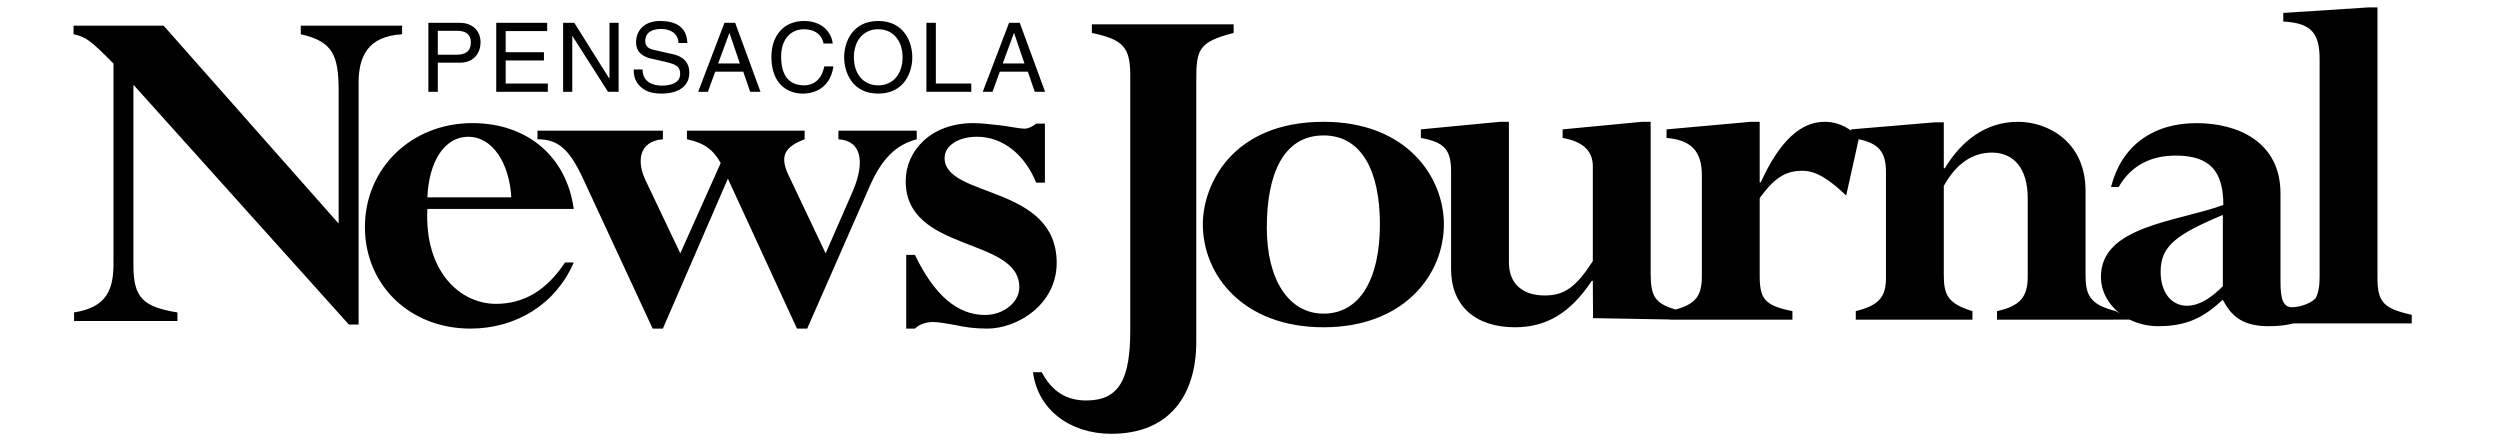
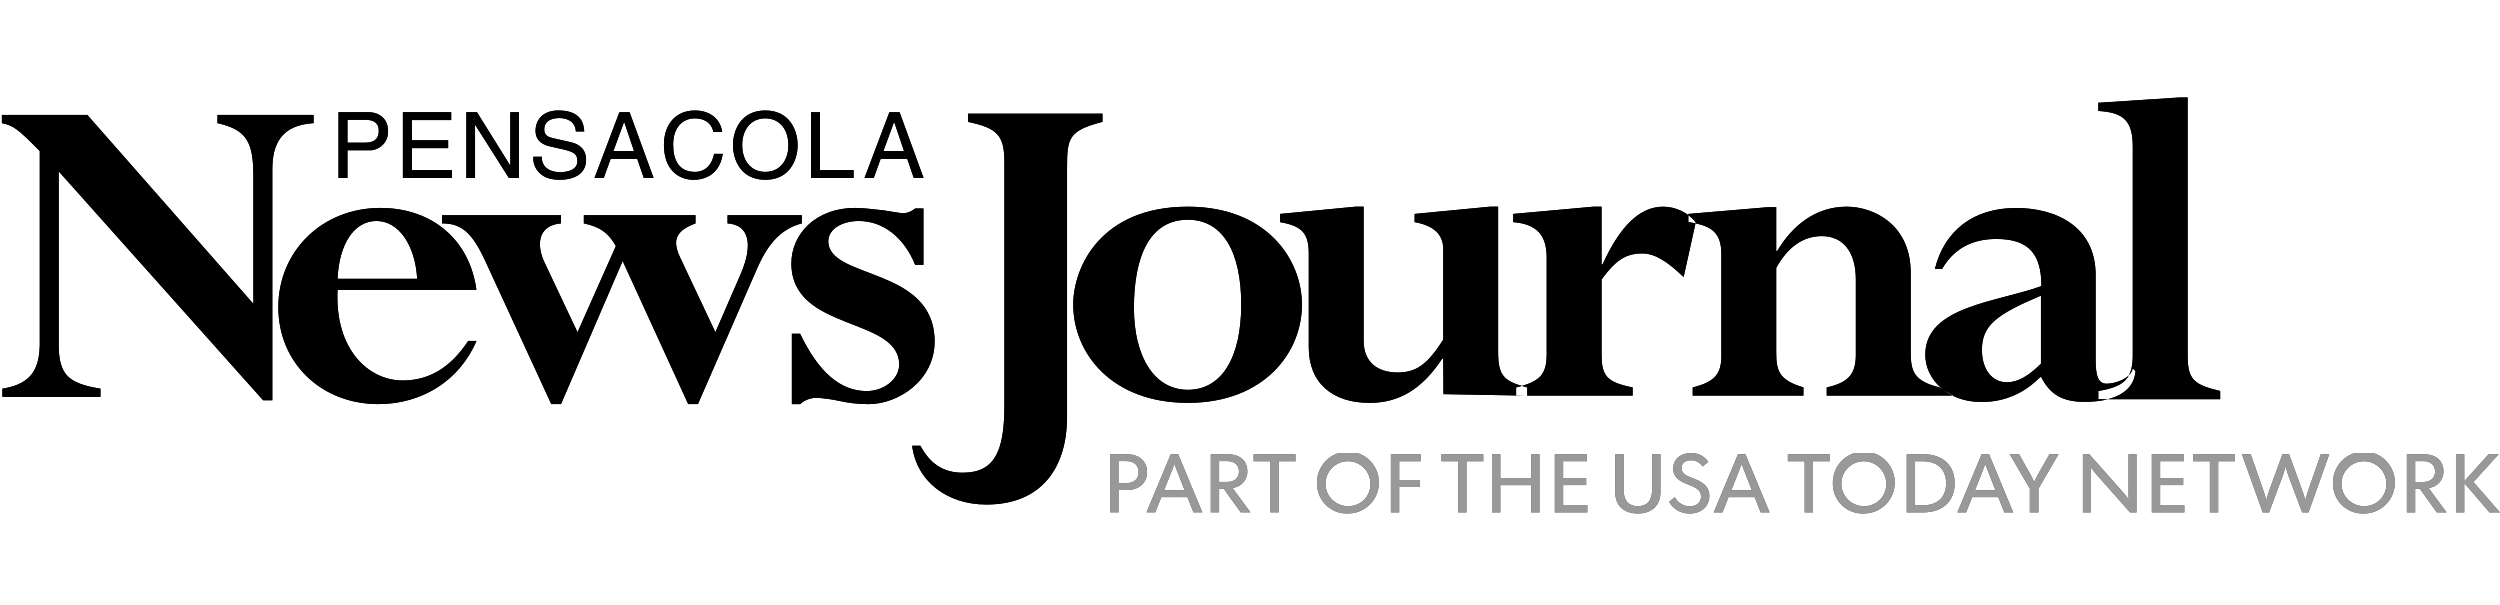
- <svg xmlns="http://www.w3.org/2000/svg" preserveAspectRatio="xMidYMid" width="340" height="60" viewBox="0 0 340 60">
-   <path d="M311.916,43.986 C310.904,44.246 309.761,44.363 308.564,44.363 C305.400,44.363 303.611,43.345 302.306,40.767 L301.684,41.310 C299.074,43.617 296.664,44.363 293.500,44.363 C292.098,44.363 290.781,44.035 289.640,43.469 L271.595,43.478 L271.595,42.312 C274.726,41.624 275.770,40.390 275.770,37.644 L275.770,26.933 C275.770,23.019 273.958,20.753 270.897,20.753 C268.253,20.753 266.027,22.264 264.356,25.285 L264.356,37.367 C264.356,40.046 264.842,41.282 268.253,42.312 L268.253,43.478 L252.385,43.478 L252.385,42.312 C255.447,41.556 256.491,40.457 256.491,37.850 L256.491,23.363 C256.491,20.660 255.483,19.498 252.781,18.938 L251.080,26.590 C248.783,24.393 246.973,23.225 245.163,23.225 C242.797,23.225 241.335,24.187 239.318,26.933 L239.318,37.506 C239.318,40.596 239.944,41.556 243.770,42.312 L243.770,43.478 L227.067,43.478 L227.067,43.450 L216.653,43.265 L216.624,38.191 L216.486,38.191 C213.562,42.586 210.292,44.509 206.043,44.509 C200.616,44.509 197.345,41.556 197.345,36.613 L197.345,23.225 C197.345,20.341 196.370,19.312 193.237,18.761 L193.237,17.595 L204.026,16.565 L205.211,16.565 L205.211,35.652 C205.211,38.742 207.228,40.184 210.083,40.184 C212.727,40.184 214.327,39.084 216.624,35.513 L216.624,22.608 C216.624,20.479 215.233,19.243 212.518,18.761 L212.518,17.595 L223.307,16.565 L224.489,16.565 L224.489,37.161 C224.489,40.320 225.085,41.271 227.888,42.097 C230.686,41.300 231.452,40.208 231.452,37.506 L231.452,23.843 C231.452,20.547 229.991,19.037 226.649,18.761 L226.649,17.595 L238.134,16.565 L239.318,16.565 L239.318,24.805 L239.456,24.805 C242.033,19.174 244.886,16.565 248.156,16.565 C249.444,16.565 250.689,16.981 251.759,17.778 L251.759,17.595 L263.172,16.634 L264.356,16.634 L264.356,22.883 L264.494,22.883 C266.720,19.174 270.061,16.565 274.448,16.565 C278.415,16.565 283.634,19.174 283.634,25.971 L283.634,37.300 C283.634,40.046 284.121,41.411 287.743,42.303 L288.298,42.625 C286.727,41.400 285.728,39.631 285.728,37.644 C285.728,30.723 296.045,30.182 302.373,27.875 C302.373,23.329 300.585,21.159 295.907,21.159 C292.399,21.159 289.786,22.583 288.137,25.432 L287.102,25.432 C288.478,19.936 292.675,16.747 298.727,16.747 C304.299,16.747 310.147,19.258 310.147,26.315 L310.147,38.391 C310.147,40.767 310.560,41.783 311.728,41.783 C312.552,41.783 314.082,41.413 314.918,40.575 C315.312,39.844 315.468,38.901 315.468,37.670 L315.468,8.078 C315.468,4.438 314.286,3.133 310.527,2.928 L310.527,1.760 L322.151,1.004 L323.334,1.004 L323.334,37.670 C323.334,41.101 324.098,41.926 327.997,42.818 L327.997,43.986 L311.916,43.986 ZM302.306,29.232 C295.841,31.945 293.845,33.507 293.845,36.967 C293.845,39.749 295.290,41.579 297.421,41.579 C299.002,41.579 300.516,40.699 302.306,38.934 L302.306,29.232 ZM180.011,44.509 C169.084,44.509 163.585,37.436 163.585,30.503 C163.585,25.147 167.552,16.565 180.011,16.565 C191.358,16.565 196.368,24.117 196.368,30.503 C196.368,37.367 190.940,44.509 180.011,44.509 ZM180.011,18.419 C174.512,18.419 172.285,23.706 172.285,30.983 C172.285,38.054 175.278,42.654 180.011,42.654 C184.883,42.654 187.667,38.054 187.667,30.503 C187.667,23.225 185.163,18.419 180.011,18.419 ZM162.693,46.501 C162.693,53.709 159.073,58.996 151.139,58.996 C145.431,58.996 141.117,55.632 140.490,50.619 L141.673,50.619 C143.065,53.229 145.014,54.465 147.729,54.465 C152.252,54.465 153.714,51.511 153.714,44.920 L153.714,10.248 C153.714,6.404 152.740,5.373 148.494,4.481 L148.494,3.313 L167.774,3.313 L167.774,4.481 C162.971,5.716 162.693,6.747 162.693,10.935 L162.693,46.501 ZM134.243,44.689 C132.572,44.689 131.112,44.482 129.927,44.206 C128.675,44.000 127.701,43.794 126.865,43.794 C125.890,43.794 124.986,44.138 124.429,44.689 L123.246,44.689 L123.246,34.663 L124.429,34.663 C127.075,40.156 130.206,42.834 133.964,42.834 C136.470,42.834 138.628,41.118 138.628,39.058 C138.628,32.190 123.176,34.389 123.176,24.639 C123.176,20.520 126.586,16.743 132.363,16.743 C133.546,16.743 135.078,16.950 136.400,17.087 C137.724,17.292 138.836,17.500 139.324,17.500 C139.949,17.500 140.576,17.087 140.925,16.812 L142.107,16.812 L142.107,24.846 L140.925,24.846 C139.324,20.932 136.330,18.597 132.851,18.597 C130.415,18.597 128.466,19.765 128.466,21.482 C128.466,26.974 143.709,25.052 143.709,35.761 C143.709,41.324 138.489,44.689 134.243,44.689 ZM139.787,9.751 L135.973,9.751 L134.980,12.481 L133.656,12.481 L137.231,3.103 L138.687,3.103 L142.130,12.481 L140.727,12.481 L139.787,9.751 ZM137.919,4.502 L137.893,4.502 L136.371,8.628 L139.323,8.628 L137.919,4.502 ZM125.992,3.103 L127.275,3.103 L127.275,11.359 L132.095,11.359 L132.095,12.481 L125.992,12.481 L125.992,3.103 ZM109.779,44.689 L108.387,44.689 L98.992,24.296 L90.152,44.689 L88.762,44.689 L79.296,24.296 C77.416,20.246 75.885,18.940 73.100,18.940 L73.100,17.773 L90.152,17.773 L90.152,18.940 C86.812,19.216 86.603,22.031 87.786,24.502 L92.520,34.457 L98.017,22.168 C96.973,20.313 95.721,19.422 93.424,18.940 L93.424,17.773 L109.432,17.773 L109.432,18.940 C106.719,19.971 106.021,21.207 107.204,23.747 L112.286,34.457 L115.975,26.014 C117.645,22.099 117.227,19.147 114.025,18.940 L114.025,17.773 L124.674,17.773 L124.674,18.940 C121.822,19.697 119.942,21.619 118.342,25.190 L109.779,44.689 ZM119.440,12.730 C115.891,12.730 114.805,9.817 114.805,7.793 C114.805,5.768 115.891,2.855 119.440,2.855 C122.987,2.855 124.073,5.768 124.073,7.793 C124.073,9.817 122.987,12.730 119.440,12.730 ZM119.440,3.978 C117.373,3.978 116.128,5.585 116.128,7.793 C116.128,10.001 117.373,11.607 119.440,11.607 C121.505,11.607 122.750,10.001 122.750,7.793 C122.750,5.585 121.505,3.978 119.440,3.978 ZM109.386,11.607 C110.221,11.607 111.664,11.215 112.103,9.032 L113.347,9.032 C112.817,12.573 109.903,12.730 109.189,12.730 C107.030,12.730 104.910,11.346 104.910,7.740 C104.910,4.853 106.580,2.855 109.348,2.855 C111.797,2.855 113.068,4.357 113.253,5.924 L112.008,5.924 C111.650,4.279 110.260,3.978 109.348,3.978 C107.626,3.978 106.235,5.233 106.235,7.701 C106.235,9.908 107.030,11.607 109.386,11.607 ZM101.083,9.751 L97.269,9.751 L96.275,12.481 L94.952,12.481 L98.527,3.103 L99.984,3.103 L103.426,12.481 L102.022,12.481 L101.083,9.751 ZM99.215,4.502 L99.189,4.502 L97.667,8.628 L100.619,8.628 L99.215,4.502 ZM91.588,7.388 C92.820,7.675 93.747,8.406 93.747,9.895 C93.747,12.116 91.655,12.730 90.027,12.730 C88.265,12.730 87.577,12.207 87.153,11.828 C86.346,11.110 86.187,10.327 86.187,9.451 L87.391,9.451 C87.391,11.149 88.794,11.646 90.012,11.646 C90.941,11.646 92.502,11.411 92.502,10.065 C92.502,9.086 92.039,8.773 90.476,8.406 L88.530,7.963 C87.907,7.819 86.505,7.388 86.505,5.755 C86.505,4.291 87.470,2.855 89.775,2.855 C93.098,2.855 93.429,4.815 93.482,5.846 L92.278,5.846 C92.211,4.397 90.992,3.939 89.920,3.939 C89.113,3.939 87.750,4.161 87.750,5.585 C87.750,6.382 88.318,6.643 88.874,6.773 L91.588,7.388 ZM77.855,4.906 L77.829,4.906 L77.829,12.481 L76.584,12.481 L76.584,3.103 L78.107,3.103 L82.860,10.679 L82.888,10.679 L82.888,3.103 L84.131,3.103 L84.131,12.481 L82.688,12.481 L77.855,4.906 ZM67.489,3.103 L74.413,3.103 L74.413,4.226 L68.772,4.226 L68.772,7.100 L73.976,7.100 L73.976,8.223 L68.772,8.223 L68.772,11.359 L74.505,11.359 L74.505,12.481 L67.489,12.481 L67.489,3.103 ZM62.535,8.525 L59.542,8.525 L59.542,12.481 L58.259,12.481 L58.259,3.103 L62.535,3.103 C64.298,3.103 65.356,4.226 65.356,5.742 C65.356,7.048 64.601,8.525 62.535,8.525 ZM62.152,4.187 L59.542,4.187 L59.542,7.441 L62.098,7.441 C63.251,7.441 64.032,7.022 64.032,5.755 C64.032,4.566 63.212,4.187 62.152,4.187 ZM48.771,11.251 L48.771,44.138 L47.448,44.138 L18.146,11.526 L18.146,36.105 C18.146,40.499 19.468,41.736 24.131,42.490 L24.131,43.658 L10.072,43.658 L10.072,42.490 C14.458,41.804 15.501,39.470 15.432,35.555 L15.432,8.642 C12.299,5.483 11.674,5.003 10.003,4.660 L10.003,3.492 L22.253,3.492 L46.056,30.406 L46.056,12.350 C46.056,7.474 45.221,5.621 40.906,4.660 L40.906,3.492 L54.687,3.492 L54.687,4.660 C50.023,4.934 48.771,7.681 48.771,11.251 ZM64.248,16.743 C71.695,16.743 77.054,21.275 78.028,28.417 L58.122,28.417 C57.704,36.930 62.577,41.324 67.448,41.324 C71.276,41.324 74.339,39.470 76.845,35.693 L78.028,35.693 C75.662,41.254 70.302,44.689 63.969,44.689 C55.756,44.689 49.630,38.784 49.630,30.887 C49.630,22.855 55.965,16.743 64.248,16.743 ZM69.537,26.837 C69.258,22.031 66.891,18.597 63.690,18.597 C60.488,18.597 58.331,21.893 58.122,26.837 L69.537,26.837 Z" class="cls-1" />
+ <svg xmlns="http://www.w3.org/2000/svg" id="pensacoloa" width="662" height="160" viewBox="0 0 662 160">
+   <defs>
+     <style>
+       .cls-1 {
+         fill: #000;
+         filter: url(#filter);
+       }
+ 
+       .cls-1, .cls-2 {
+         fill-rule: evenodd;
+       }
+ 
+       .cls-2 {
+         filter: url(#filter-2);
+       }
+     </style>
+     <filter id="filter" x="294" y="119.969" width="367.969" height="16" filterUnits="userSpaceOnUse">
+       <feFlood result="flood" flood-color="#999" />
+       <feComposite result="composite" operator="in" in2="SourceGraphic" />
+       <feBlend result="blend" in2="SourceGraphic" />
+     </filter>
+     <filter id="filter-2" x="0.5" y="25.813" width="587.406" height="107.781" filterUnits="userSpaceOnUse">
+       <feFlood result="flood" flood-color="#000" />
+       <feComposite result="composite" operator="in" in2="SourceGraphic" />
+       <feBlend result="blend" in2="SourceGraphic" />
+     </filter>
+   </defs>
+   <path id="USAT_Network" data-name="USAT Network" class="cls-1" d="M293.989,120.273h4.489c3.156,0,5.267,1.865,5.267,4.741s-2.155,4.735-5.267,4.735h-2.29v5.925h-2.2v-15.4Zm4.267,7.659c2.112,0,3.244-1.163,3.244-2.918,0-1.736-1.132-2.919-3.244-2.919h-2.068v5.837h2.068Zm11.768-7.659h1.955l6.4,15.4h-2.358l-1.6-4.035h-6.911l-1.6,4.035H303.6S309.244,122.162,310.024,120.273Zm3.665,9.544-1.488-3.794c-0.222-.572-1.179-2.942-1.2-3.139h-0.043c-0.022.2-.955,2.5-1.2,3.139l-1.51,3.794h5.443Zm6.924-9.544h4.51c2.91,0,5.178,1.5,5.178,4.563a4.293,4.293,0,0,1-3.955,4.346l4.778,6.492h-2.579l-4.51-6.276h-1.223v6.276h-2.2v-15.4Zm4.267,7.351c2.043,0,3.2-1.077,3.2-2.764s-1.157-2.765-3.2-2.765h-2.068v5.529h2.068Zm11.522-5.486h-4.445v-1.865h11.089v1.865H338.6v13.536h-2.2V122.138Zm12.347,5.838a8.2,8.2,0,1,1,8.2,8A7.862,7.862,0,0,1,348.749,127.976Zm14.133,0a5.946,5.946,0,1,0-5.955,6.053A5.772,5.772,0,0,0,362.882,127.976Zm5.433-7.7h7.867v1.865h-5.668V127.1H376v1.865h-5.49v6.713h-2.2v-15.4Zm17.815,1.865h-4.444v-1.865h11.088v1.865H388.33v13.536h-2.2V122.138Zm8.953-1.865h2.2v6.318h8.178v-6.318h2.2v15.4h-2.2v-7.218h-8.178v7.218h-2.2v-15.4Zm16.631,0h8.49v1.846h-6.29v4.472h6.11v1.846h-6.11v5.395h6.422v1.842h-8.622v-15.4Zm16,10.092V120.273h2.221v9.433c0,2.679,1.157,4.323,3.756,4.323,2.622,0,3.78-1.644,3.78-4.323v-9.433h2.221v10.092c0,3.38-2.2,5.616-6,5.616C429.865,135.981,427.71,133.745,427.71,130.365Zm14.274,2.524,1.491-1.25a4.52,4.52,0,0,0,3.911,2.433c1.709,0,3.044-.918,3.044-2.611,0-1.817-1.534-2.433-3.446-3.178-1.956-.769-3.933-1.736-3.933-4.193,0-2.432,1.912-4.12,4.712-4.12a5.248,5.248,0,0,1,4.579,2.322l-1.491,1.25a3.552,3.552,0,0,0-3.088-1.668c-1.512,0-2.511.769-2.511,2.063,0,1.6,1.554,2.13,2.911,2.654,2.2,0.856,4.466,1.889,4.466,4.716,0,2.679-2,4.674-5.2,4.674A6.064,6.064,0,0,1,441.984,132.889Zm18.241-12.616h1.956l6.4,15.4h-2.357l-1.6-4.035h-6.912l-1.6,4.035H453.8S459.446,122.162,460.225,120.273Zm3.665,9.544-1.487-3.794c-0.222-.572-1.179-2.942-1.2-3.139h-0.044c-0.022.2-.955,2.5-1.2,3.139l-1.51,3.794h5.443Zm13.978-7.679h-4.445v-1.865h11.088v1.865h-4.444v13.536h-2.2V122.138Zm7.469,5.838a8.2,8.2,0,1,1,8.2,8A7.861,7.861,0,0,1,485.337,127.976Zm14.132,0a5.945,5.945,0,1,0-5.954,6.053A5.772,5.772,0,0,0,499.469,127.976Zm5.434-7.7h4.423c4.977,0,8.265,2.808,8.265,7.7,0,4.87-3.312,7.7-8.265,7.7H504.9v-15.4Zm2.2,13.534h2.046c3.643,0,6.176-1.9,6.176-5.831s-2.533-5.838-6.176-5.838H507.1v11.669Zm17.637-13.534H526.7l6.4,15.4h-2.357l-1.6-4.035h-6.912l-1.6,4.035h-2.311S523.96,122.162,524.739,120.273Zm3.666,9.544-1.489-3.794c-0.221-.572-1.178-2.942-1.2-3.139h-0.044c-0.022.2-.955,2.5-1.2,3.139l-1.51,3.794h5.444Zm9.084-.419-5.312-9.125h2.467l2.889,5.135a22.887,22.887,0,0,1,1.11,2.192h0.022a23.153,23.153,0,0,1,1.113-2.192l2.91-5.135h2.4l-5.309,9.125v6.276h-2.289V129.4Zm14.062-9.125h1.687l8.846,9.982c0.266,0.288,1.422,1.711,1.534,1.932l0.044-.023c-0.044-.217-0.044-2-0.044-2.39v-9.5h2.134v15.4h-1.713l-8.845-9.983c-0.265-.283-1.422-1.711-1.532-1.928l-0.021.02c0.021,0.221.043,2,.043,2.394v9.5h-2.133v-15.4Zm18.253,0h8.487v1.846H572v4.472h6.113v1.846H572v5.395h6.422v1.842H569.8v-15.4Zm15.37,1.865h-4.445v-1.865h11.089v1.865h-4.445v13.536h-2.2V122.138Zm8.477-1.865h2.334l3.2,9.15c0.112,0.351.867,2.63,0.889,2.981h0.046a30.445,30.445,0,0,1,.933-2.981l3.334-9.15h1.756l3.332,9.15c0.133,0.351.91,2.63,0.935,2.981h0.044c0.044-.351.8-2.63,0.91-2.981l3.179-9.15h2.243l-5.49,15.4h-1.688l-3.6-9.607a25.578,25.578,0,0,1-.758-2.5h-0.044a25.693,25.693,0,0,1-.776,2.5l-3.578,9.607h-1.69Zm24.119,7.7a8.2,8.2,0,1,1,8.2,8A7.861,7.861,0,0,1,617.77,127.976Zm14.132,0a5.946,5.946,0,1,0-5.955,6.053A5.772,5.772,0,0,0,631.9,127.976Zm5.433-7.7h4.511c2.913,0,5.177,1.5,5.177,4.563a4.293,4.293,0,0,1-3.955,4.346l4.779,6.492h-2.579l-4.511-6.276h-1.222v6.276h-2.2v-15.4Zm4.267,7.351c2.044,0,3.2-1.077,3.2-2.764s-1.156-2.765-3.2-2.765h-2.067v5.529H641.6Zm8.736-7.351h2.2v7.154l6.444-7.154h2.666l-6.687,7.351,7,8.05h-2.754l-6.668-7.785v7.785h-2.2v-15.4Z" />
+   <path id="Pensacola_logo" data-name="Pensacola logo" class="cls-2" d="M92.01,31.727h4.82c1.957,0,3.472.7,3.472,2.914,0,2.354-1.442,3.133-3.571,3.133H92.01V31.727h0Zm0,8.062h5.528a4.872,4.872,0,0,0,5.21-5.172c0-2.818-1.955-4.905-5.21-4.905h-7.9V47.143h2.37V39.789h0Zm27.639,5.268h-10.59V39.229h9.612V37.141h-9.612V31.8h10.419V29.712H106.687V47.143h12.962V45.057h0Zm15.484-1.263h-0.051L126.3,29.712h-2.813V47.143h2.3V33.063h0.048l8.929,14.08h2.665V29.712h-2.3V43.794h0Zm19.57-8.984c-0.1-1.917-.71-5.559-6.847-5.559-4.258,0-6.042,2.669-6.042,5.39,0,3.034,2.59,3.836,3.742,4.1l3.595,0.824c2.887,0.681,3.742,1.264,3.742,3.083,0,2.5-2.884,2.938-4.6,2.938-2.25,0-4.842-.923-4.842-4.078h-2.224a5.342,5.342,0,0,0,1.783,4.417c0.785,0.7,2.056,1.677,5.31,1.677,3.007,0,6.871-1.142,6.871-5.27,0-2.768-1.712-4.127-3.987-4.661l-5.013-1.142c-1.027-.241-2.078-0.727-2.078-2.208,0-2.647,2.519-3.06,4.008-3.06,1.982,0,4.234.851,4.357,3.545H154.7Zm14.041,7.259,1.735,5.073h2.592l-6.358-17.431h-2.691l-6.6,17.431h2.445L161.7,42.07h7.046Zm-6.311-2.087,2.812-7.671h0.048l2.593,7.671h-5.453Zm28.792-5.026c-0.342-2.914-2.69-5.7-7.214-5.7-5.114,0-8.2,3.714-8.2,9.079,0,6.7,3.916,9.276,7.9,9.276,1.319,0,6.7-.294,7.68-6.874h-2.3c-0.81,4.056-3.475,4.785-5.017,4.785-4.352,0-5.821-3.157-5.821-7.259,0-4.588,2.569-6.921,5.75-6.921,1.685,0,4.253.559,4.914,3.618h2.3Zm17.542,3.473c0,4.1-2.3,7.089-6.115,7.089s-6.117-2.985-6.117-7.089,2.3-7.091,6.117-7.091,6.115,2.988,6.115,7.091h0Zm2.444,0c0-3.763-2.006-9.177-8.559-9.177s-8.56,5.414-8.56,9.177,2,9.178,8.56,9.178,8.559-5.416,8.559-9.178h0Zm5.916-8.716h-2.371V47.143H226.03V45.057h-8.9V29.712h0ZM240.239,42.07l1.735,5.073h2.593l-6.361-17.431h-2.69l-6.6,17.431h2.445l1.835-5.073h7.046Zm-6.311-2.087,2.811-7.671h0.049l2.593,7.671h-5.453ZM72.112,44.856c0-6.636,2.313-11.741,10.928-12.25V30.435H57.584v2.171c7.97,1.786,9.513,5.23,9.513,14.293V80.461L23.128,30.435H0.5v2.171c3.086,0.637,4.241,1.53,10.028,7.4V90.031c0.127,7.275-1.8,11.615-9.9,12.889v2.172H26.6V102.92c-8.615-1.4-11.057-3.7-11.057-11.866V45.368l54.128,60.616h2.443V44.856h0Zm54.044,31.907c-1.8-13.275-11.7-21.7-25.455-21.7-15.3,0-27,11.36-27,26.289,0,14.678,11.315,25.653,26.486,25.653,11.7,0,21.6-6.384,25.97-16.719h-2.185c-4.63,7.018-10.287,10.465-17.358,10.465-9,0-18-8.167-17.228-23.99h36.771ZM89.386,73.827c0.386-9.19,4.371-15.316,10.285-15.316s10.285,6.382,10.8,15.316H89.386Zm111.239-3.062c2.957-6.637,6.43-10.209,11.7-11.616V56.98H192.651v2.169c5.914,0.383,6.686,5.871,3.6,13.147L189.437,87.99l-9.386-19.906c-2.185-4.722-.9-7.019,4.115-8.934V56.98H154.6v2.169c4.244,0.894,6.556,2.552,8.485,6L152.926,87.99l-8.744-18.5c-2.186-4.593-1.8-9.826,4.37-10.338V56.98h-31.5v2.169c5.144,0,7.973,2.426,11.446,9.955l17.485,37.9h2.568l16.329-37.9,17.355,37.9h2.572l15.816-36.242h0Zm43.9-15.571h-2.183a5.264,5.264,0,0,1-2.958,1.278c-0.9,0-2.956-.385-5.4-0.766-2.441-.255-5.271-0.64-7.456-0.64-10.672,0-16.97,7.02-16.97,14.676,0,18.123,28.541,14.036,28.541,26.8,0,3.829-3.984,7.019-8.614,7.019-6.943,0-12.726-4.978-17.613-15.187h-2.186v18.634h2.186a6.459,6.459,0,0,1,4.5-1.663,38.912,38.912,0,0,1,5.655.767,35.08,35.08,0,0,0,7.973.9c7.843,0,17.485-6.254,17.485-16.593,0-19.9-28.156-16.332-28.156-26.54,0-3.192,3.6-5.362,8.1-5.362,6.427,0,11.957,4.339,14.915,11.615h2.183V55.193h0ZM282.55,44.27c0-7.786.514-9.7,9.386-12V30.1H256.323v2.171c7.843,1.658,9.641,3.573,9.641,10.719v64.446c0,12.25-2.7,17.741-11.056,17.741-5.015,0-8.615-2.3-11.186-7.149h-2.185c1.158,9.318,9.127,15.57,19.671,15.57,14.656,0,21.342-9.825,21.342-23.224V44.27h0Zm62.2,36.37c0-11.869-9.255-25.907-30.215-25.907-23.014,0-30.342,15.952-30.342,25.907,0,12.886,10.157,26.033,30.342,26.033S344.755,93.4,344.755,80.64h0Zm-16.072,0c0,14.035-5.143,22.586-14.143,22.586-8.742,0-14.271-8.551-14.271-21.694,0-13.526,4.113-23.353,14.271-23.353,9.517,0,14.143,8.934,14.143,22.461h0ZM346.561,92c0,9.187,6.04,14.676,16.066,14.676,7.848,0,13.889-3.573,19.291-11.742h0.253l0.054,9.431,22.191,0.4V102.59c-6.427-1.658-7.716-3.19-7.716-9.574V54.733h-2.183l-19.929,1.914v2.169c5.014,0.895,7.583,3.192,7.583,7.149V89.953c-4.243,6.637-7.2,8.682-12.082,8.682-5.274,0-9-2.68-9-8.424V54.733H358.9l-19.931,1.914v2.169c5.787,1.023,7.59,2.936,7.59,8.3V92h0ZM449.034,58.817a11.32,11.32,0,0,0-8.616-4.083c-6.041,0-11.311,4.85-16.071,15.317h-0.255V54.733h-2.187L400.69,56.648v2.169c6.173,0.512,8.873,3.319,8.873,9.446V93.656c0,5.486-1.675,7.4-8.1,8.934v2.167h30.856V102.59c-7.068-1.406-8.225-3.19-8.225-8.934V74c3.726-5.1,6.427-6.891,10.8-6.891,3.345,0,6.687,2.17,10.93,6.254l3.215-14.551h0Zm42.392,35.1c0,5.1-1.928,7.4-7.712,8.676v2.167l33.538-.016-3.708-2.168c-6.691-1.657-7.59-4.195-7.59-9.3V72.218c0-12.634-9.64-17.484-16.969-17.484-8.1,0-14.274,4.85-18.386,11.743h-0.256V54.862h-2.187l-21.082,1.786v2.169c6.426,0.895,8.741,2.936,8.741,8.552V94.3c0,4.847-1.928,6.888-7.585,8.294v2.167h29.312V102.59c-6.3-1.914-7.2-4.212-7.2-9.191V70.942c3.086-5.614,7.2-8.423,12.082-8.423,5.656,0,9,4.212,9,11.486v19.91h0Zm73.332,0.047c0,6.122-2.056,8.421-9.127,9.569V105.7H587.9v-2.171c-7.2-1.659-8.614-3.191-8.614-9.569V25.811H577.1l-21.471,1.4v2.171c6.943,0.381,9.127,2.807,9.127,9.572v55h0Zm-9.829-21.106c0-13.116-10.8-17.783-21.1-17.783-11.178,0-18.931,5.927-21.473,16.142h1.911c3.047-5.3,7.874-7.943,14.353-7.943,8.643,0,11.944,4.034,11.944,12.483-11.689,4.289-30.747,5.3-30.747,18.159,0,6.94,6.48,12.489,14.358,12.489a20.681,20.681,0,0,0,15.116-5.675l1.149-1.01c2.412,4.792,5.717,6.685,11.56,6.685,6.989,0,12.981-2.155,13.491-8.082l-0.728-.84c-0.509,2.9-4.883,4.126-6.918,4.126-2.157,0-2.92-1.889-2.92-6.305V72.856h0ZM540.444,96.311c-3.306,3.281-6.1,4.917-9.022,4.917-3.937,0-6.607-3.4-6.607-8.572,0-6.431,3.687-9.334,15.629-14.378V96.311h0Z" />
</svg>
